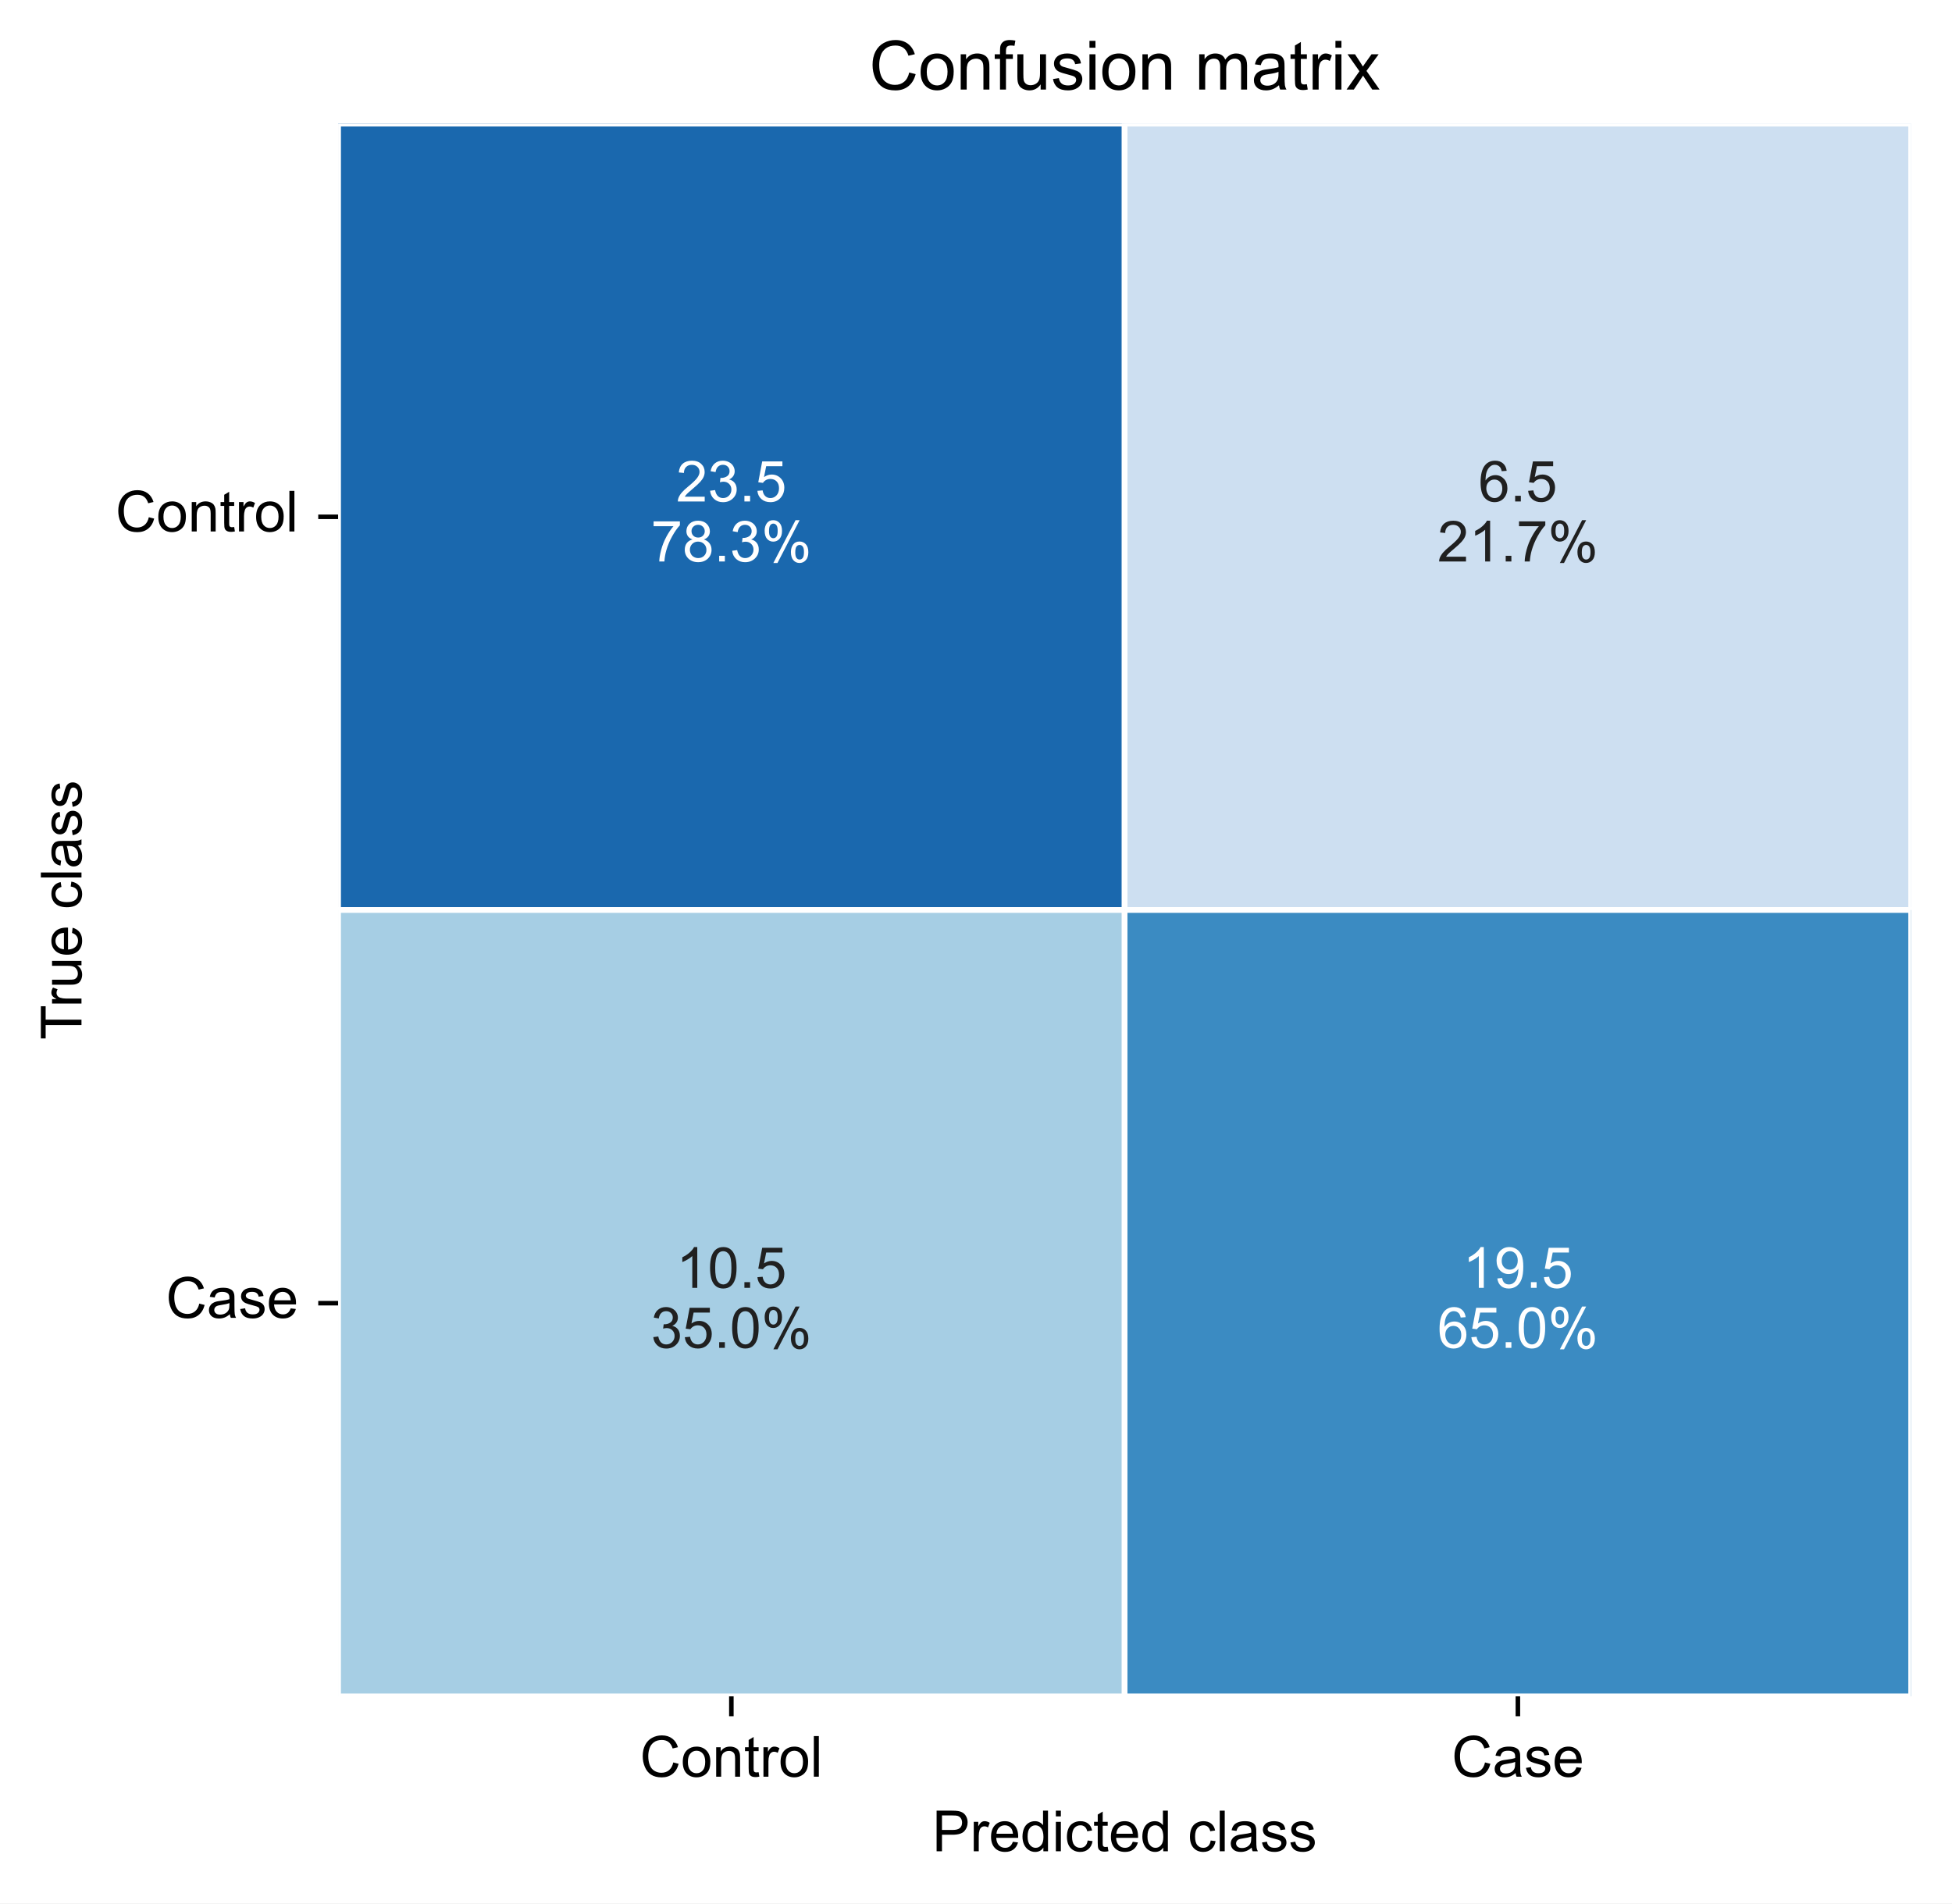
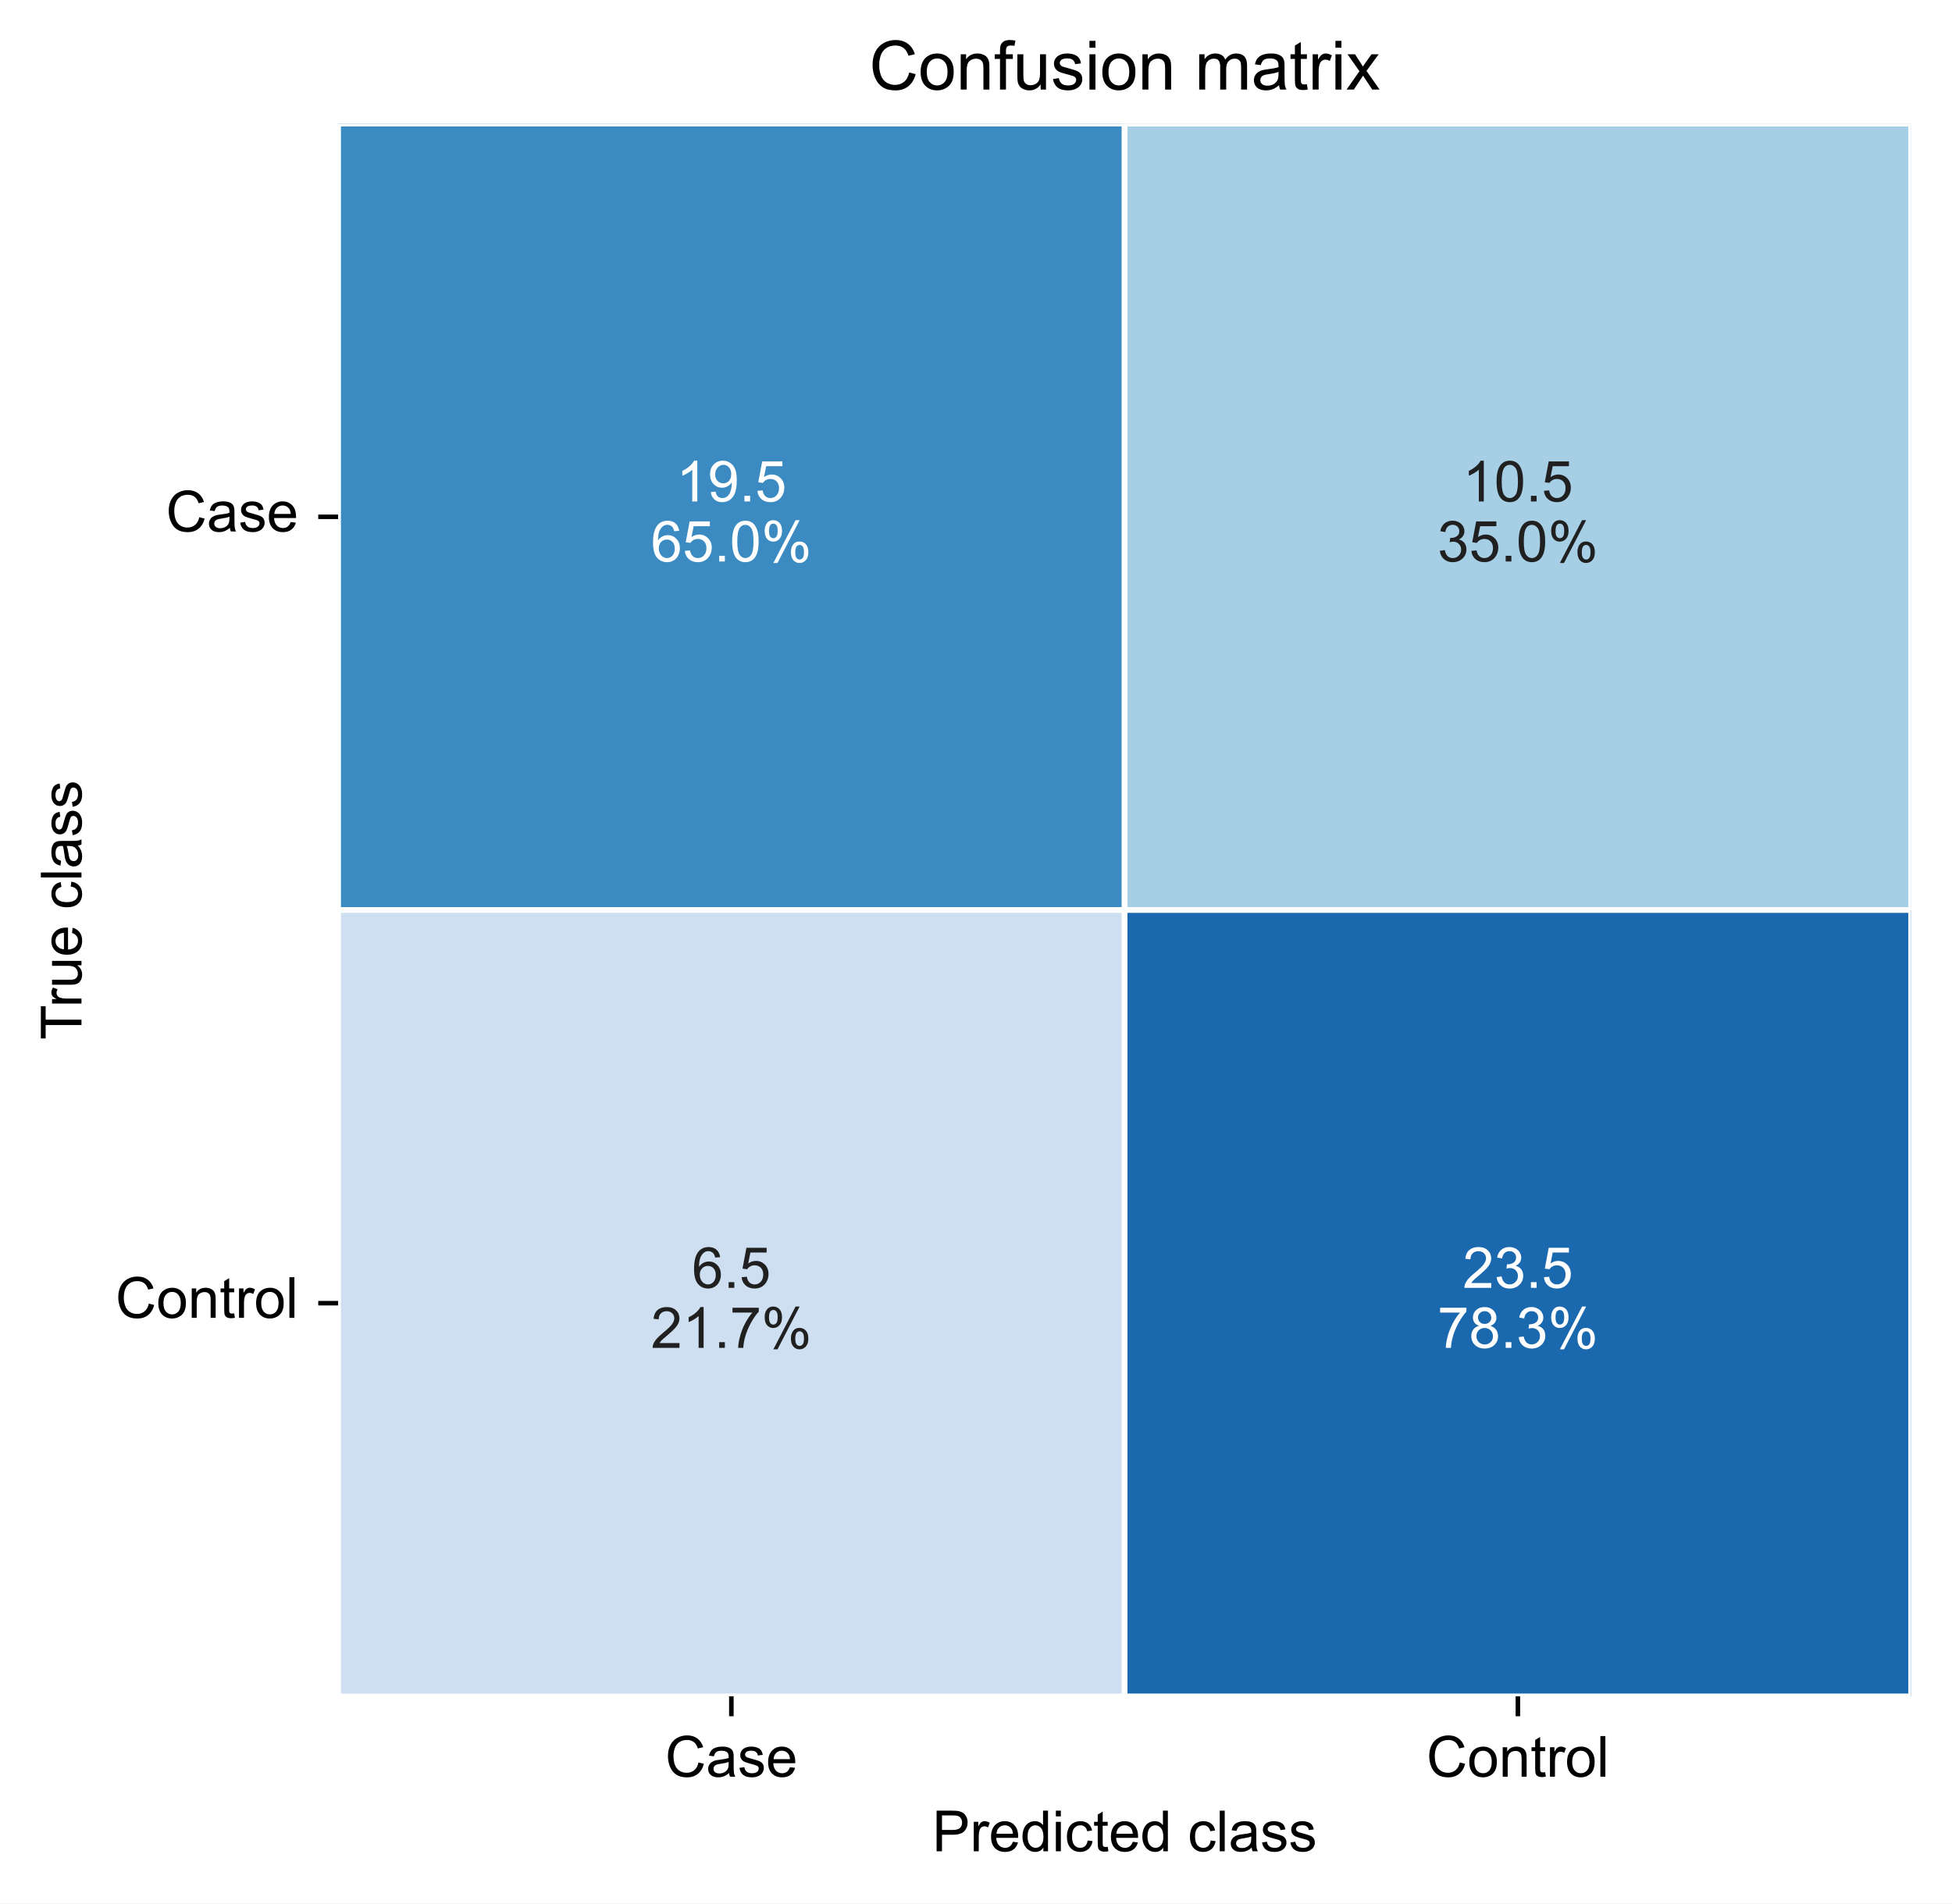
<svg xmlns="http://www.w3.org/2000/svg" xmlns:xlink="http://www.w3.org/1999/xlink" width="343.98pt" height="335.48pt" viewBox="0 0 343.98 335.48" version="1.1">
  <defs>
    <style type="text/css">*{stroke-linejoin: round; stroke-linecap: butt}</style>
  </defs>
  <g id="figure_1">
    <g id="patch_1">
      <path d="M 0 335.48  L 343.98 335.48  L 343.98 0  L 0 0  z " style="fill: #ffffff" />
    </g>
    <g id="axes_1">
      <g id="patch_2">
        <path d="M 59.58 298.989  L 336.78 298.989  L 336.78 21.789  L 59.58 21.789  z " style="fill: #ffffff" />
      </g>
      <g id="QuadMesh_1">
-         <path d="M 59.58 21.789  L 198.18 21.789  L 198.18 160.389  L 59.58 160.389  L 59.58 21.789  " clip-path="url(#p590bae1957)" style="fill: #1a68ae; stroke: #ffffff" />
-         <path d="M 198.18 21.789  L 336.78 21.789  L 336.78 160.389  L 198.18 160.389  L 198.18 21.789  " clip-path="url(#p590bae1957)" style="fill: #cddff1; stroke: #ffffff" />
-         <path d="M 59.58 160.389  L 198.18 160.389  L 198.18 298.989  L 59.58 298.989  L 59.58 160.389  " clip-path="url(#p590bae1957)" style="fill: #a6cee4; stroke: #ffffff" />
-         <path d="M 198.18 160.389  L 336.78 160.389  L 336.78 298.989  L 198.18 298.989  L 198.18 160.389  " clip-path="url(#p590bae1957)" style="fill: #3b8bc2; stroke: #ffffff" />
+         <path d="M 59.58 21.789  L 198.18 21.789  L 198.18 160.389  L 59.58 160.389  L 59.58 21.789  " clip-path="url(#p5e1b48777e)" style="fill: #3b8bc2; stroke: #ffffff" />
+         <path d="M 198.18 21.789  L 336.78 21.789  L 336.78 160.389  L 198.18 160.389  L 198.18 21.789  " clip-path="url(#p5e1b48777e)" style="fill: #a6cee4; stroke: #ffffff" />
+         <path d="M 59.58 160.389  L 198.18 160.389  L 198.18 298.989  L 59.58 298.989  L 59.58 160.389  " clip-path="url(#p5e1b48777e)" style="fill: #cddff1; stroke: #ffffff" />
+         <path d="M 198.18 160.389  L 336.78 160.389  L 336.78 298.989  L 198.18 298.989  L 198.18 160.389  " clip-path="url(#p5e1b48777e)" style="fill: #1a68ae; stroke: #ffffff" />
      </g>
      <g id="matplotlib.axis_1">
        <g id="xtick_1">
          <g id="line2d_1">
            <defs>
-               <path id="mb2c108bffc" d="M 0 0  L 0 3.5  " style="stroke: #000000; stroke-width: 0.8" />
-             </defs>
-             <g>
-               <use xlink:href="#mb2c108bffc" x="128.88" y="298.989" style="stroke: #000000; stroke-width: 0.8" />
+               <path id="m0cfd0342d5" d="M 0 0  L 0 3.5  " style="stroke: #000000; stroke-width: 0.8" />
+             </defs>
+             <g>
+               <use xlink:href="#m0cfd0342d5" x="128.88" y="298.989" style="stroke: #000000; stroke-width: 0.8" />
            </g>
          </g>
          <g id="text_1">
-             <g transform="translate(112.7625 313.1472) scale(0.1 -0.1)">
+             <g transform="translate(117.2078 313.1472) scale(0.1 -0.1)">
              <defs>
                <path id="ArialMT-43" d="M 3763 1606  L 4369 1453  Q 4178 706 3683 314  Q 3188 -78 2472 -78  Q 1731 -78 1267 223  Q 803 525 561 1097  Q 319 1669 319 2325  Q 319 3041 592 3573  Q 866 4106 1370 4382  Q 1875 4659 2481 4659  Q 3169 4659 3637 4309  Q 4106 3959 4291 3325  L 3694 3184  Q 3534 3684 3231 3912  Q 2928 4141 2469 4141  Q 1941 4141 1586 3887  Q 1231 3634 1087 3207  Q 944 2781 944 2328  Q 944 1744 1114 1308  Q 1284 872 1643 656  Q 2003 441 2422 441  Q 2931 441 3284 734  Q 3638 1028 3763 1606  z " transform="scale(0.015625)" />
+                 <path id="ArialMT-61" d="M 2588 409  Q 2275 144 1986 34  Q 1697 -75 1366 -75  Q 819 -75 525 192  Q 231 459 231 875  Q 231 1119 342 1320  Q 453 1522 633 1644  Q 813 1766 1038 1828  Q 1203 1872 1538 1913  Q 2219 1994 2541 2106  Q 2544 2222 2544 2253  Q 2544 2597 2384 2738  Q 2169 2928 1744 2928  Q 1347 2928 1158 2789  Q 969 2650 878 2297  L 328 2372  Q 403 2725 575 2942  Q 747 3159 1072 3276  Q 1397 3394 1825 3394  Q 2250 3394 2515 3294  Q 2781 3194 2906 3042  Q 3031 2891 3081 2659  Q 3109 2516 3109 2141  L 3109 1391  Q 3109 606 3145 398  Q 3181 191 3288 0  L 2700 0  Q 2613 175 2588 409  z M 2541 1666  Q 2234 1541 1622 1453  Q 1275 1403 1131 1340  Q 988 1278 909 1158  Q 831 1038 831 891  Q 831 666 1001 516  Q 1172 366 1500 366  Q 1825 366 2078 508  Q 2331 650 2450 897  Q 2541 1088 2541 1459  L 2541 1666  z " transform="scale(0.015625)" />
+                 <path id="ArialMT-73" d="M 197 991  L 753 1078  Q 800 744 1014 566  Q 1228 388 1613 388  Q 2000 388 2187 545  Q 2375 703 2375 916  Q 2375 1106 2209 1216  Q 2094 1291 1634 1406  Q 1016 1563 777 1677  Q 538 1791 414 1992  Q 291 2194 291 2438  Q 291 2659 392 2848  Q 494 3038 669 3163  Q 800 3259 1026 3326  Q 1253 3394 1513 3394  Q 1903 3394 2198 3281  Q 2494 3169 2634 2976  Q 2775 2784 2828 2463  L 2278 2388  Q 2241 2644 2061 2787  Q 1881 2931 1553 2931  Q 1166 2931 1000 2803  Q 834 2675 834 2503  Q 834 2394 903 2306  Q 972 2216 1119 2156  Q 1203 2125 1616 2013  Q 2213 1853 2448 1751  Q 2684 1650 2818 1456  Q 2953 1263 2953 975  Q 2953 694 2789 445  Q 2625 197 2315 61  Q 2006 -75 1616 -75  Q 969 -75 630 194  Q 291 463 197 991  z " transform="scale(0.015625)" />
+                 <path id="ArialMT-65" d="M 2694 1069  L 3275 997  Q 3138 488 2766 206  Q 2394 -75 1816 -75  Q 1088 -75 661 373  Q 234 822 234 1631  Q 234 2469 665 2931  Q 1097 3394 1784 3394  Q 2450 3394 2872 2941  Q 3294 2488 3294 1666  Q 3294 1616 3291 1516  L 816 1516  Q 847 969 1125 678  Q 1403 388 1819 388  Q 2128 388 2347 550  Q 2566 713 2694 1069  z M 847 1978  L 2700 1978  Q 2663 2397 2488 2606  Q 2219 2931 1791 2931  Q 1403 2931 1139 2672  Q 875 2413 847 1978  z " transform="scale(0.015625)" />
+               </defs>
+               <use xlink:href="#ArialMT-43" />
+               <use xlink:href="#ArialMT-61" transform="translate(72.2168 0)" />
+               <use xlink:href="#ArialMT-73" transform="translate(127.832 0)" />
+               <use xlink:href="#ArialMT-65" transform="translate(177.832 0)" />
+             </g>
+           </g>
+         </g>
+         <g id="xtick_2">
+           <g id="line2d_2">
+             <g>
+               <use xlink:href="#m0cfd0342d5" x="267.48" y="298.989" style="stroke: #000000; stroke-width: 0.8" />
+             </g>
+           </g>
+           <g id="text_2">
+             <g transform="translate(251.3625 313.1472) scale(0.1 -0.1)">
+               <defs>
                <path id="ArialMT-6f" d="M 213 1659  Q 213 2581 725 3025  Q 1153 3394 1769 3394  Q 2453 3394 2887 2945  Q 3322 2497 3322 1706  Q 3322 1066 3130 698  Q 2938 331 2570 128  Q 2203 -75 1769 -75  Q 1072 -75 642 372  Q 213 819 213 1659  z M 791 1659  Q 791 1022 1069 705  Q 1347 388 1769 388  Q 2188 388 2466 706  Q 2744 1025 2744 1678  Q 2744 2294 2464 2611  Q 2184 2928 1769 2928  Q 1347 2928 1069 2612  Q 791 2297 791 1659  z " transform="scale(0.015625)" />
                <path id="ArialMT-6e" d="M 422 0  L 422 3319  L 928 3319  L 928 2847  Q 1294 3394 1984 3394  Q 2284 3394 2536 3286  Q 2788 3178 2913 3003  Q 3038 2828 3088 2588  Q 3119 2431 3119 2041  L 3119 0  L 2556 0  L 2556 2019  Q 2556 2363 2490 2533  Q 2425 2703 2258 2804  Q 2091 2906 1866 2906  Q 1506 2906 1245 2678  Q 984 2450 984 1813  L 984 0  L 422 0  z " transform="scale(0.015625)" />
                <path id="ArialMT-74" d="M 1650 503  L 1731 6  Q 1494 -44 1306 -44  Q 1000 -44 831 53  Q 663 150 594 308  Q 525 466 525 972  L 525 2881  L 113 2881  L 113 3319  L 525 3319  L 525 4141  L 1084 4478  L 1084 3319  L 1650 3319  L 1650 2881  L 1084 2881  L 1084 941  Q 1084 700 1114 631  Q 1144 563 1211 522  Q 1278 481 1403 481  Q 1497 481 1650 503  z " transform="scale(0.015625)" />
                <path id="ArialMT-72" d="M 416 0  L 416 3319  L 922 3319  L 922 2816  Q 1116 3169 1280 3281  Q 1444 3394 1641 3394  Q 1925 3394 2219 3213  L 2025 2691  Q 1819 2813 1613 2813  Q 1428 2813 1281 2702  Q 1134 2591 1072 2394  Q 978 2094 978 1738  L 978 0  L 416 0  z " transform="scale(0.015625)" />
                <path id="ArialMT-6c" d="M 409 0  L 409 4581  L 972 4581  L 972 0  L 409 0  z " transform="scale(0.015625)" />
              </defs>
              <use xlink:href="#ArialMT-43" />
              <use xlink:href="#ArialMT-6f" transform="translate(72.2168 0)" />
              <use xlink:href="#ArialMT-6e" transform="translate(127.832 0)" />
              <use xlink:href="#ArialMT-74" transform="translate(183.4473 0)" />
              <use xlink:href="#ArialMT-72" transform="translate(211.2305 0)" />
              <use xlink:href="#ArialMT-6f" transform="translate(244.5312 0)" />
              <use xlink:href="#ArialMT-6c" transform="translate(300.1465 0)" />
-             </g>
-           </g>
-         </g>
-         <g id="xtick_2">
-           <g id="line2d_2">
-             <g>
-               <use xlink:href="#mb2c108bffc" x="267.48" y="298.989" style="stroke: #000000; stroke-width: 0.8" />
-             </g>
-           </g>
-           <g id="text_2">
-             <g transform="translate(255.8078 313.1472) scale(0.1 -0.1)">
-               <defs>
-                 <path id="ArialMT-61" d="M 2588 409  Q 2275 144 1986 34  Q 1697 -75 1366 -75  Q 819 -75 525 192  Q 231 459 231 875  Q 231 1119 342 1320  Q 453 1522 633 1644  Q 813 1766 1038 1828  Q 1203 1872 1538 1913  Q 2219 1994 2541 2106  Q 2544 2222 2544 2253  Q 2544 2597 2384 2738  Q 2169 2928 1744 2928  Q 1347 2928 1158 2789  Q 969 2650 878 2297  L 328 2372  Q 403 2725 575 2942  Q 747 3159 1072 3276  Q 1397 3394 1825 3394  Q 2250 3394 2515 3294  Q 2781 3194 2906 3042  Q 3031 2891 3081 2659  Q 3109 2516 3109 2141  L 3109 1391  Q 3109 606 3145 398  Q 3181 191 3288 0  L 2700 0  Q 2613 175 2588 409  z M 2541 1666  Q 2234 1541 1622 1453  Q 1275 1403 1131 1340  Q 988 1278 909 1158  Q 831 1038 831 891  Q 831 666 1001 516  Q 1172 366 1500 366  Q 1825 366 2078 508  Q 2331 650 2450 897  Q 2541 1088 2541 1459  L 2541 1666  z " transform="scale(0.015625)" />
-                 <path id="ArialMT-73" d="M 197 991  L 753 1078  Q 800 744 1014 566  Q 1228 388 1613 388  Q 2000 388 2187 545  Q 2375 703 2375 916  Q 2375 1106 2209 1216  Q 2094 1291 1634 1406  Q 1016 1563 777 1677  Q 538 1791 414 1992  Q 291 2194 291 2438  Q 291 2659 392 2848  Q 494 3038 669 3163  Q 800 3259 1026 3326  Q 1253 3394 1513 3394  Q 1903 3394 2198 3281  Q 2494 3169 2634 2976  Q 2775 2784 2828 2463  L 2278 2388  Q 2241 2644 2061 2787  Q 1881 2931 1553 2931  Q 1166 2931 1000 2803  Q 834 2675 834 2503  Q 834 2394 903 2306  Q 972 2216 1119 2156  Q 1203 2125 1616 2013  Q 2213 1853 2448 1751  Q 2684 1650 2818 1456  Q 2953 1263 2953 975  Q 2953 694 2789 445  Q 2625 197 2315 61  Q 2006 -75 1616 -75  Q 969 -75 630 194  Q 291 463 197 991  z " transform="scale(0.015625)" />
-                 <path id="ArialMT-65" d="M 2694 1069  L 3275 997  Q 3138 488 2766 206  Q 2394 -75 1816 -75  Q 1088 -75 661 373  Q 234 822 234 1631  Q 234 2469 665 2931  Q 1097 3394 1784 3394  Q 2450 3394 2872 2941  Q 3294 2488 3294 1666  Q 3294 1616 3291 1516  L 816 1516  Q 847 969 1125 678  Q 1403 388 1819 388  Q 2128 388 2347 550  Q 2566 713 2694 1069  z M 847 1978  L 2700 1978  Q 2663 2397 2488 2606  Q 2219 2931 1791 2931  Q 1403 2931 1139 2672  Q 875 2413 847 1978  z " transform="scale(0.015625)" />
-               </defs>
-               <use xlink:href="#ArialMT-43" />
-               <use xlink:href="#ArialMT-61" transform="translate(72.2168 0)" />
-               <use xlink:href="#ArialMT-73" transform="translate(127.832 0)" />
-               <use xlink:href="#ArialMT-65" transform="translate(177.832 0)" />
            </g>
          </g>
        </g>
        <g id="text_3">
          <g transform="translate(164.2773 326.2925) scale(0.1 -0.1)">
            <defs>
              <path id="ArialMT-50" d="M 494 0  L 494 4581  L 2222 4581  Q 2678 4581 2919 4538  Q 3256 4481 3484 4323  Q 3713 4166 3852 3881  Q 3991 3597 3991 3256  Q 3991 2672 3619 2267  Q 3247 1863 2275 1863  L 1100 1863  L 1100 0  L 494 0  z M 1100 2403  L 2284 2403  Q 2872 2403 3119 2622  Q 3366 2841 3366 3238  Q 3366 3525 3220 3729  Q 3075 3934 2838 4000  Q 2684 4041 2272 4041  L 1100 4041  L 1100 2403  z " transform="scale(0.015625)" />
              <path id="ArialMT-64" d="M 2575 0  L 2575 419  Q 2259 -75 1647 -75  Q 1250 -75 917 144  Q 584 363 401 755  Q 219 1147 219 1656  Q 219 2153 384 2558  Q 550 2963 881 3178  Q 1213 3394 1622 3394  Q 1922 3394 2156 3267  Q 2391 3141 2538 2938  L 2538 4581  L 3097 4581  L 3097 0  L 2575 0  z M 797 1656  Q 797 1019 1065 703  Q 1334 388 1700 388  Q 2069 388 2326 689  Q 2584 991 2584 1609  Q 2584 2291 2321 2609  Q 2059 2928 1675 2928  Q 1300 2928 1048 2622  Q 797 2316 797 1656  z " transform="scale(0.015625)" />
              <path id="ArialMT-69" d="M 425 3934  L 425 4581  L 988 4581  L 988 3934  L 425 3934  z M 425 0  L 425 3319  L 988 3319  L 988 0  L 425 0  z " transform="scale(0.015625)" />
              <path id="ArialMT-63" d="M 2588 1216  L 3141 1144  Q 3050 572 2676 248  Q 2303 -75 1759 -75  Q 1078 -75 664 370  Q 250 816 250 1647  Q 250 2184 428 2587  Q 606 2991 970 3192  Q 1334 3394 1763 3394  Q 2303 3394 2647 3120  Q 2991 2847 3088 2344  L 2541 2259  Q 2463 2594 2264 2762  Q 2066 2931 1784 2931  Q 1359 2931 1093 2626  Q 828 2322 828 1663  Q 828 994 1084 691  Q 1341 388 1753 388  Q 2084 388 2306 591  Q 2528 794 2588 1216  z " transform="scale(0.015625)" />
              <path id="ArialMT-20" transform="scale(0.015625)" />
            </defs>
            <use xlink:href="#ArialMT-50" />
            <use xlink:href="#ArialMT-72" transform="translate(66.69922 0)" />
            <use xlink:href="#ArialMT-65" transform="translate(100 0)" />
            <use xlink:href="#ArialMT-64" transform="translate(155.6152 0)" />
            <use xlink:href="#ArialMT-69" transform="translate(211.2305 0)" />
            <use xlink:href="#ArialMT-63" transform="translate(233.4473 0)" />
            <use xlink:href="#ArialMT-74" transform="translate(283.4473 0)" />
            <use xlink:href="#ArialMT-65" transform="translate(311.2305 0)" />
            <use xlink:href="#ArialMT-64" transform="translate(366.8457 0)" />
            <use xlink:href="#ArialMT-20" transform="translate(422.4609 0)" />
            <use xlink:href="#ArialMT-63" transform="translate(450.2441 0)" />
            <use xlink:href="#ArialMT-6c" transform="translate(500.2441 0)" />
            <use xlink:href="#ArialMT-61" transform="translate(522.4609 0)" />
            <use xlink:href="#ArialMT-73" transform="translate(578.0762 0)" />
            <use xlink:href="#ArialMT-73" transform="translate(628.0762 0)" />
          </g>
        </g>
      </g>
      <g id="matplotlib.axis_2">
        <g id="ytick_1">
          <g id="line2d_3">
            <defs>
-               <path id="mf2dc6903a1" d="M 0 0  L -3.5 0  " style="stroke: #000000; stroke-width: 0.8" />
-             </defs>
-             <g>
-               <use xlink:href="#mf2dc6903a1" x="59.58" y="91.089" style="stroke: #000000; stroke-width: 0.8" />
+               <path id="m0d7d815885" d="M 0 0  L -3.5 0  " style="stroke: #000000; stroke-width: 0.8" />
+             </defs>
+             <g>
+               <use xlink:href="#m0d7d815885" x="59.58" y="91.089" style="stroke: #000000; stroke-width: 0.8" />
            </g>
          </g>
          <g id="text_4">
-             <g transform="translate(20.34531 93.67453) scale(0.1 -0.1)">
+             <g transform="translate(29.23594 93.67453) scale(0.1 -0.1)">
+               <use xlink:href="#ArialMT-43" />
+               <use xlink:href="#ArialMT-61" transform="translate(72.2168 0)" />
+               <use xlink:href="#ArialMT-73" transform="translate(127.832 0)" />
+               <use xlink:href="#ArialMT-65" transform="translate(177.832 0)" />
+             </g>
+           </g>
+         </g>
+         <g id="ytick_2">
+           <g id="line2d_4">
+             <g>
+               <use xlink:href="#m0d7d815885" x="59.58" y="229.689" style="stroke: #000000; stroke-width: 0.8" />
+             </g>
+           </g>
+           <g id="text_5">
+             <g transform="translate(20.34531 232.2745) scale(0.1 -0.1)">
              <use xlink:href="#ArialMT-43" />
              <use xlink:href="#ArialMT-6f" transform="translate(72.2168 0)" />
              <use xlink:href="#ArialMT-6e" transform="translate(127.832 0)" />
              <use xlink:href="#ArialMT-74" transform="translate(183.4473 0)" />
              <use xlink:href="#ArialMT-72" transform="translate(211.2305 0)" />
              <use xlink:href="#ArialMT-6f" transform="translate(244.5312 0)" />
              <use xlink:href="#ArialMT-6c" transform="translate(300.1465 0)" />
-             </g>
-           </g>
-         </g>
-         <g id="ytick_2">
-           <g id="line2d_4">
-             <g>
-               <use xlink:href="#mf2dc6903a1" x="59.58" y="229.689" style="stroke: #000000; stroke-width: 0.8" />
-             </g>
-           </g>
-           <g id="text_5">
-             <g transform="translate(29.23594 232.2745) scale(0.1 -0.1)">
-               <use xlink:href="#ArialMT-43" />
-               <use xlink:href="#ArialMT-61" transform="translate(72.2168 0)" />
-               <use xlink:href="#ArialMT-73" transform="translate(127.832 0)" />
-               <use xlink:href="#ArialMT-65" transform="translate(177.832 0)" />
            </g>
          </g>
        </g>
        <g id="text_6">
          <g transform="translate(14.35781 183.262) rotate(-90) scale(0.1 -0.1)">
            <defs>
              <path id="ArialMT-54" d="M 1659 0  L 1659 4041  L 150 4041  L 150 4581  L 3781 4581  L 3781 4041  L 2266 4041  L 2266 0  L 1659 0  z " transform="scale(0.015625)" />
              <path id="ArialMT-75" d="M 2597 0  L 2597 488  Q 2209 -75 1544 -75  Q 1250 -75 995 37  Q 741 150 617 320  Q 494 491 444 738  Q 409 903 409 1263  L 409 3319  L 972 3319  L 972 1478  Q 972 1038 1006 884  Q 1059 663 1231 536  Q 1403 409 1656 409  Q 1909 409 2131 539  Q 2353 669 2445 892  Q 2538 1116 2538 1541  L 2538 3319  L 3100 3319  L 3100 0  L 2597 0  z " transform="scale(0.015625)" />
            </defs>
            <use xlink:href="#ArialMT-54" />
            <use xlink:href="#ArialMT-72" transform="translate(57.33398 0)" />
            <use xlink:href="#ArialMT-75" transform="translate(90.63477 0)" />
            <use xlink:href="#ArialMT-65" transform="translate(146.25 0)" />
            <use xlink:href="#ArialMT-20" transform="translate(201.8652 0)" />
            <use xlink:href="#ArialMT-63" transform="translate(229.6484 0)" />
            <use xlink:href="#ArialMT-6c" transform="translate(279.6484 0)" />
            <use xlink:href="#ArialMT-61" transform="translate(301.8652 0)" />
            <use xlink:href="#ArialMT-73" transform="translate(357.4805 0)" />
            <use xlink:href="#ArialMT-73" transform="translate(407.4805 0)" />
          </g>
        </g>
      </g>
      <g id="text_7">
        <g style="fill: #ffffff" transform="translate(119.1492 88.38609) scale(0.1 -0.1)">
          <defs>
-             <path id="ArialMT-32" d="M 3222 541  L 3222 0  L 194 0  Q 188 203 259 391  Q 375 700 629 1000  Q 884 1300 1366 1694  Q 2113 2306 2375 2664  Q 2638 3022 2638 3341  Q 2638 3675 2398 3904  Q 2159 4134 1775 4134  Q 1369 4134 1125 3890  Q 881 3647 878 3216  L 300 3275  Q 359 3922 746 4261  Q 1134 4600 1788 4600  Q 2447 4600 2831 4234  Q 3216 3869 3216 3328  Q 3216 3053 3103 2787  Q 2991 2522 2730 2228  Q 2469 1934 1863 1422  Q 1356 997 1212 845  Q 1069 694 975 541  L 3222 541  z " transform="scale(0.015625)" />
-             <path id="ArialMT-33" d="M 269 1209  L 831 1284  Q 928 806 1161 595  Q 1394 384 1728 384  Q 2125 384 2398 659  Q 2672 934 2672 1341  Q 2672 1728 2419 1979  Q 2166 2231 1775 2231  Q 1616 2231 1378 2169  L 1441 2663  Q 1497 2656 1531 2656  Q 1891 2656 2178 2843  Q 2466 3031 2466 3422  Q 2466 3731 2256 3934  Q 2047 4138 1716 4138  Q 1388 4138 1169 3931  Q 950 3725 888 3313  L 325 3413  Q 428 3978 793 4289  Q 1159 4600 1703 4600  Q 2078 4600 2393 4439  Q 2709 4278 2876 4000  Q 3044 3722 3044 3409  Q 3044 3113 2884 2869  Q 2725 2625 2413 2481  Q 2819 2388 3044 2092  Q 3269 1797 3269 1353  Q 3269 753 2831 336  Q 2394 -81 1725 -81  Q 1122 -81 723 278  Q 325 638 269 1209  z " transform="scale(0.015625)" />
+             <path id="ArialMT-31" d="M 2384 0  L 1822 0  L 1822 3584  Q 1619 3391 1289 3197  Q 959 3003 697 2906  L 697 3450  Q 1169 3672 1522 3987  Q 1875 4303 2022 4600  L 2384 4600  L 2384 0  z " transform="scale(0.015625)" />
+             <path id="ArialMT-39" d="M 350 1059  L 891 1109  Q 959 728 1153 556  Q 1347 384 1650 384  Q 1909 384 2104 503  Q 2300 622 2425 820  Q 2550 1019 2634 1356  Q 2719 1694 2719 2044  Q 2719 2081 2716 2156  Q 2547 1888 2255 1720  Q 1963 1553 1622 1553  Q 1053 1553 659 1965  Q 266 2378 266 3053  Q 266 3750 677 4175  Q 1088 4600 1706 4600  Q 2153 4600 2523 4359  Q 2894 4119 3086 3673  Q 3278 3228 3278 2384  Q 3278 1506 3087 986  Q 2897 466 2520 194  Q 2144 -78 1638 -78  Q 1100 -78 759 220  Q 419 519 350 1059  z M 2653 3081  Q 2653 3566 2395 3850  Q 2138 4134 1775 4134  Q 1400 4134 1122 3828  Q 844 3522 844 3034  Q 844 2597 1108 2323  Q 1372 2050 1759 2050  Q 2150 2050 2401 2323  Q 2653 2597 2653 3081  z " transform="scale(0.015625)" />
            <path id="ArialMT-2e" d="M 581 0  L 581 641  L 1222 641  L 1222 0  L 581 0  z " transform="scale(0.015625)" />
            <path id="ArialMT-35" d="M 266 1200  L 856 1250  Q 922 819 1161 601  Q 1400 384 1738 384  Q 2144 384 2425 690  Q 2706 997 2706 1503  Q 2706 1984 2436 2262  Q 2166 2541 1728 2541  Q 1456 2541 1237 2417  Q 1019 2294 894 2097  L 366 2166  L 809 4519  L 3088 4519  L 3088 3981  L 1259 3981  L 1013 2750  Q 1425 3038 1878 3038  Q 2478 3038 2890 2622  Q 3303 2206 3303 1553  Q 3303 931 2941 478  Q 2500 -78 1738 -78  Q 1113 -78 717 272  Q 322 622 266 1200  z " transform="scale(0.015625)" />
          </defs>
-           <use xlink:href="#ArialMT-32" />
-           <use xlink:href="#ArialMT-33" transform="translate(55.61523 0)" />
+           <use xlink:href="#ArialMT-31" />
+           <use xlink:href="#ArialMT-39" transform="translate(55.61523 0)" />
          <use xlink:href="#ArialMT-2e" transform="translate(111.2305 0)" />
          <use xlink:href="#ArialMT-35" transform="translate(139.0137 0)" />
        </g>
        <g style="fill: #ffffff" transform="translate(114.7031 98.96297) scale(0.1 -0.1)">
          <defs>
-             <path id="ArialMT-37" d="M 303 3981  L 303 4522  L 3269 4522  L 3269 4084  Q 2831 3619 2401 2847  Q 1972 2075 1738 1259  Q 1569 684 1522 0  L 944 0  Q 953 541 1156 1306  Q 1359 2072 1739 2783  Q 2119 3494 2547 3981  L 303 3981  z " transform="scale(0.015625)" />
-             <path id="ArialMT-38" d="M 1131 2484  Q 781 2613 612 2850  Q 444 3088 444 3419  Q 444 3919 803 4259  Q 1163 4600 1759 4600  Q 2359 4600 2725 4251  Q 3091 3903 3091 3403  Q 3091 3084 2923 2848  Q 2756 2613 2416 2484  Q 2838 2347 3058 2040  Q 3278 1734 3278 1309  Q 3278 722 2862 322  Q 2447 -78 1769 -78  Q 1091 -78 675 323  Q 259 725 259 1325  Q 259 1772 486 2073  Q 713 2375 1131 2484  z M 1019 3438  Q 1019 3113 1228 2906  Q 1438 2700 1772 2700  Q 2097 2700 2305 2904  Q 2513 3109 2513 3406  Q 2513 3716 2298 3927  Q 2084 4138 1766 4138  Q 1444 4138 1231 3931  Q 1019 3725 1019 3438  z M 838 1322  Q 838 1081 952 856  Q 1066 631 1291 507  Q 1516 384 1775 384  Q 2178 384 2440 643  Q 2703 903 2703 1303  Q 2703 1709 2433 1975  Q 2163 2241 1756 2241  Q 1359 2241 1098 1978  Q 838 1716 838 1322  z " transform="scale(0.015625)" />
+             <path id="ArialMT-36" d="M 3184 3459  L 2625 3416  Q 2550 3747 2413 3897  Q 2184 4138 1850 4138  Q 1581 4138 1378 3988  Q 1113 3794 959 3422  Q 806 3050 800 2363  Q 1003 2672 1297 2822  Q 1591 2972 1913 2972  Q 2475 2972 2870 2558  Q 3266 2144 3266 1488  Q 3266 1056 3080 686  Q 2894 316 2569 119  Q 2244 -78 1831 -78  Q 1128 -78 684 439  Q 241 956 241 2144  Q 241 3472 731 4075  Q 1159 4600 1884 4600  Q 2425 4600 2770 4297  Q 3116 3994 3184 3459  z M 888 1484  Q 888 1194 1011 928  Q 1134 663 1356 523  Q 1578 384 1822 384  Q 2178 384 2434 671  Q 2691 959 2691 1453  Q 2691 1928 2437 2201  Q 2184 2475 1800 2475  Q 1419 2475 1153 2201  Q 888 1928 888 1484  z " transform="scale(0.015625)" />
+             <path id="ArialMT-30" d="M 266 2259  Q 266 3072 433 3567  Q 600 4063 929 4331  Q 1259 4600 1759 4600  Q 2128 4600 2406 4451  Q 2684 4303 2865 4023  Q 3047 3744 3150 3342  Q 3253 2941 3253 2259  Q 3253 1453 3087 958  Q 2922 463 2592 192  Q 2263 -78 1759 -78  Q 1097 -78 719 397  Q 266 969 266 2259  z M 844 2259  Q 844 1131 1108 757  Q 1372 384 1759 384  Q 2147 384 2411 759  Q 2675 1134 2675 2259  Q 2675 3391 2411 3762  Q 2147 4134 1753 4134  Q 1366 4134 1134 3806  Q 844 3388 844 2259  z " transform="scale(0.015625)" />
            <path id="ArialMT-25" d="M 372 3481  Q 372 3972 619 4315  Q 866 4659 1334 4659  Q 1766 4659 2048 4351  Q 2331 4044 2331 3447  Q 2331 2866 2045 2552  Q 1759 2238 1341 2238  Q 925 2238 648 2547  Q 372 2856 372 3481  z M 1350 4272  Q 1141 4272 1002 4090  Q 863 3909 863 3425  Q 863 2984 1003 2804  Q 1144 2625 1350 2625  Q 1563 2625 1702 2806  Q 1841 2988 1841 3469  Q 1841 3913 1700 4092  Q 1559 4272 1350 4272  z M 1353 -169  L 3859 4659  L 4316 4659  L 1819 -169  L 1353 -169  z M 3334 1075  Q 3334 1569 3581 1911  Q 3828 2253 4300 2253  Q 4731 2253 5014 1945  Q 5297 1638 5297 1041  Q 5297 459 5011 145  Q 4725 -169 4303 -169  Q 3888 -169 3611 142  Q 3334 453 3334 1075  z M 4316 1866  Q 4103 1866 3964 1684  Q 3825 1503 3825 1019  Q 3825 581 3965 400  Q 4106 219 4313 219  Q 4528 219 4667 400  Q 4806 581 4806 1063  Q 4806 1506 4665 1686  Q 4525 1866 4316 1866  z " transform="scale(0.015625)" />
          </defs>
-           <use xlink:href="#ArialMT-37" />
-           <use xlink:href="#ArialMT-38" transform="translate(55.61523 0)" />
-           <use xlink:href="#ArialMT-2e" transform="translate(111.2305 0)" />
-           <use xlink:href="#ArialMT-33" transform="translate(139.0137 0)" />
+           <use xlink:href="#ArialMT-36" />
+           <use xlink:href="#ArialMT-35" transform="translate(55.61523 0)" />
+           <use xlink:href="#ArialMT-2e" transform="translate(111.2305 0)" />
+           <use xlink:href="#ArialMT-30" transform="translate(139.0137 0)" />
          <use xlink:href="#ArialMT-25" transform="translate(194.6289 0)" />
        </g>
      </g>
      <g id="text_8">
-         <g style="fill: #202020" transform="translate(260.5297 88.38609) scale(0.1 -0.1)">
-           <defs>
-             <path id="ArialMT-36" d="M 3184 3459  L 2625 3416  Q 2550 3747 2413 3897  Q 2184 4138 1850 4138  Q 1581 4138 1378 3988  Q 1113 3794 959 3422  Q 806 3050 800 2363  Q 1003 2672 1297 2822  Q 1591 2972 1913 2972  Q 2475 2972 2870 2558  Q 3266 2144 3266 1488  Q 3266 1056 3080 686  Q 2894 316 2569 119  Q 2244 -78 1831 -78  Q 1128 -78 684 439  Q 241 956 241 2144  Q 241 3472 731 4075  Q 1159 4600 1884 4600  Q 2425 4600 2770 4297  Q 3116 3994 3184 3459  z M 888 1484  Q 888 1194 1011 928  Q 1134 663 1356 523  Q 1578 384 1822 384  Q 2178 384 2434 671  Q 2691 959 2691 1453  Q 2691 1928 2437 2201  Q 2184 2475 1800 2475  Q 1419 2475 1153 2201  Q 888 1928 888 1484  z " transform="scale(0.015625)" />
-           </defs>
+         <g style="fill: #202020" transform="translate(257.7492 88.38609) scale(0.1 -0.1)">
+           <use xlink:href="#ArialMT-31" />
+           <use xlink:href="#ArialMT-30" transform="translate(55.61523 0)" />
+           <use xlink:href="#ArialMT-2e" transform="translate(111.2305 0)" />
+           <use xlink:href="#ArialMT-35" transform="translate(139.0137 0)" />
+         </g>
+         <g style="fill: #202020" transform="translate(253.3031 98.96297) scale(0.1 -0.1)">
+           <defs>
+             <path id="ArialMT-33" d="M 269 1209  L 831 1284  Q 928 806 1161 595  Q 1394 384 1728 384  Q 2125 384 2398 659  Q 2672 934 2672 1341  Q 2672 1728 2419 1979  Q 2166 2231 1775 2231  Q 1616 2231 1378 2169  L 1441 2663  Q 1497 2656 1531 2656  Q 1891 2656 2178 2843  Q 2466 3031 2466 3422  Q 2466 3731 2256 3934  Q 2047 4138 1716 4138  Q 1388 4138 1169 3931  Q 950 3725 888 3313  L 325 3413  Q 428 3978 793 4289  Q 1159 4600 1703 4600  Q 2078 4600 2393 4439  Q 2709 4278 2876 4000  Q 3044 3722 3044 3409  Q 3044 3113 2884 2869  Q 2725 2625 2413 2481  Q 2819 2388 3044 2092  Q 3269 1797 3269 1353  Q 3269 753 2831 336  Q 2394 -81 1725 -81  Q 1122 -81 723 278  Q 325 638 269 1209  z " transform="scale(0.015625)" />
+           </defs>
+           <use xlink:href="#ArialMT-33" />
+           <use xlink:href="#ArialMT-35" transform="translate(55.61523 0)" />
+           <use xlink:href="#ArialMT-2e" transform="translate(111.2305 0)" />
+           <use xlink:href="#ArialMT-30" transform="translate(139.0137 0)" />
+           <use xlink:href="#ArialMT-25" transform="translate(194.6289 0)" />
+         </g>
+       </g>
+       <g id="text_9">
+         <g style="fill: #202020" transform="translate(121.9297 226.9861) scale(0.1 -0.1)">
          <use xlink:href="#ArialMT-36" />
          <use xlink:href="#ArialMT-2e" transform="translate(55.61523 0)" />
          <use xlink:href="#ArialMT-35" transform="translate(83.39844 0)" />
        </g>
-         <g style="fill: #202020" transform="translate(253.3031 98.96297) scale(0.1 -0.1)">
-           <defs>
-             <path id="ArialMT-31" d="M 2384 0  L 1822 0  L 1822 3584  Q 1619 3391 1289 3197  Q 959 3003 697 2906  L 697 3450  Q 1169 3672 1522 3987  Q 1875 4303 2022 4600  L 2384 4600  L 2384 0  z " transform="scale(0.015625)" />
+         <g style="fill: #202020" transform="translate(114.7031 237.563) scale(0.1 -0.1)">
+           <defs>
+             <path id="ArialMT-32" d="M 3222 541  L 3222 0  L 194 0  Q 188 203 259 391  Q 375 700 629 1000  Q 884 1300 1366 1694  Q 2113 2306 2375 2664  Q 2638 3022 2638 3341  Q 2638 3675 2398 3904  Q 2159 4134 1775 4134  Q 1369 4134 1125 3890  Q 881 3647 878 3216  L 300 3275  Q 359 3922 746 4261  Q 1134 4600 1788 4600  Q 2447 4600 2831 4234  Q 3216 3869 3216 3328  Q 3216 3053 3103 2787  Q 2991 2522 2730 2228  Q 2469 1934 1863 1422  Q 1356 997 1212 845  Q 1069 694 975 541  L 3222 541  z " transform="scale(0.015625)" />
+             <path id="ArialMT-37" d="M 303 3981  L 303 4522  L 3269 4522  L 3269 4084  Q 2831 3619 2401 2847  Q 1972 2075 1738 1259  Q 1569 684 1522 0  L 944 0  Q 953 541 1156 1306  Q 1359 2072 1739 2783  Q 2119 3494 2547 3981  L 303 3981  z " transform="scale(0.015625)" />
          </defs>
          <use xlink:href="#ArialMT-32" />
          <use xlink:href="#ArialMT-31" transform="translate(55.61523 0)" />
          <use xlink:href="#ArialMT-2e" transform="translate(111.2305 0)" />
          <use xlink:href="#ArialMT-37" transform="translate(139.0137 0)" />
          <use xlink:href="#ArialMT-25" transform="translate(194.6289 0)" />
        </g>
      </g>
-       <g id="text_9">
-         <g style="fill: #202020" transform="translate(119.1492 226.9861) scale(0.1 -0.1)">
-           <defs>
-             <path id="ArialMT-30" d="M 266 2259  Q 266 3072 433 3567  Q 600 4063 929 4331  Q 1259 4600 1759 4600  Q 2128 4600 2406 4451  Q 2684 4303 2865 4023  Q 3047 3744 3150 3342  Q 3253 2941 3253 2259  Q 3253 1453 3087 958  Q 2922 463 2592 192  Q 2263 -78 1759 -78  Q 1097 -78 719 397  Q 266 969 266 2259  z M 844 2259  Q 844 1131 1108 757  Q 1372 384 1759 384  Q 2147 384 2411 759  Q 2675 1134 2675 2259  Q 2675 3391 2411 3762  Q 2147 4134 1753 4134  Q 1366 4134 1134 3806  Q 844 3388 844 2259  z " transform="scale(0.015625)" />
-           </defs>
-           <use xlink:href="#ArialMT-31" />
-           <use xlink:href="#ArialMT-30" transform="translate(55.61523 0)" />
-           <use xlink:href="#ArialMT-2e" transform="translate(111.2305 0)" />
-           <use xlink:href="#ArialMT-35" transform="translate(139.0137 0)" />
-         </g>
-         <g style="fill: #202020" transform="translate(114.7031 237.563) scale(0.1 -0.1)">
-           <use xlink:href="#ArialMT-33" />
-           <use xlink:href="#ArialMT-35" transform="translate(55.61523 0)" />
-           <use xlink:href="#ArialMT-2e" transform="translate(111.2305 0)" />
-           <use xlink:href="#ArialMT-30" transform="translate(139.0137 0)" />
-           <use xlink:href="#ArialMT-25" transform="translate(194.6289 0)" />
-         </g>
-       </g>
      <g id="text_10">
        <g style="fill: #ffffff" transform="translate(257.7492 226.9861) scale(0.1 -0.1)">
-           <defs>
-             <path id="ArialMT-39" d="M 350 1059  L 891 1109  Q 959 728 1153 556  Q 1347 384 1650 384  Q 1909 384 2104 503  Q 2300 622 2425 820  Q 2550 1019 2634 1356  Q 2719 1694 2719 2044  Q 2719 2081 2716 2156  Q 2547 1888 2255 1720  Q 1963 1553 1622 1553  Q 1053 1553 659 1965  Q 266 2378 266 3053  Q 266 3750 677 4175  Q 1088 4600 1706 4600  Q 2153 4600 2523 4359  Q 2894 4119 3086 3673  Q 3278 3228 3278 2384  Q 3278 1506 3087 986  Q 2897 466 2520 194  Q 2144 -78 1638 -78  Q 1100 -78 759 220  Q 419 519 350 1059  z M 2653 3081  Q 2653 3566 2395 3850  Q 2138 4134 1775 4134  Q 1400 4134 1122 3828  Q 844 3522 844 3034  Q 844 2597 1108 2323  Q 1372 2050 1759 2050  Q 2150 2050 2401 2323  Q 2653 2597 2653 3081  z " transform="scale(0.015625)" />
-           </defs>
-           <use xlink:href="#ArialMT-31" />
-           <use xlink:href="#ArialMT-39" transform="translate(55.61523 0)" />
+           <use xlink:href="#ArialMT-32" />
+           <use xlink:href="#ArialMT-33" transform="translate(55.61523 0)" />
          <use xlink:href="#ArialMT-2e" transform="translate(111.2305 0)" />
          <use xlink:href="#ArialMT-35" transform="translate(139.0137 0)" />
        </g>
        <g style="fill: #ffffff" transform="translate(253.3031 237.563) scale(0.1 -0.1)">
-           <use xlink:href="#ArialMT-36" />
-           <use xlink:href="#ArialMT-35" transform="translate(55.61523 0)" />
-           <use xlink:href="#ArialMT-2e" transform="translate(111.2305 0)" />
-           <use xlink:href="#ArialMT-30" transform="translate(139.0137 0)" />
+           <defs>
+             <path id="ArialMT-38" d="M 1131 2484  Q 781 2613 612 2850  Q 444 3088 444 3419  Q 444 3919 803 4259  Q 1163 4600 1759 4600  Q 2359 4600 2725 4251  Q 3091 3903 3091 3403  Q 3091 3084 2923 2848  Q 2756 2613 2416 2484  Q 2838 2347 3058 2040  Q 3278 1734 3278 1309  Q 3278 722 2862 322  Q 2447 -78 1769 -78  Q 1091 -78 675 323  Q 259 725 259 1325  Q 259 1772 486 2073  Q 713 2375 1131 2484  z M 1019 3438  Q 1019 3113 1228 2906  Q 1438 2700 1772 2700  Q 2097 2700 2305 2904  Q 2513 3109 2513 3406  Q 2513 3716 2298 3927  Q 2084 4138 1766 4138  Q 1444 4138 1231 3931  Q 1019 3725 1019 3438  z M 838 1322  Q 838 1081 952 856  Q 1066 631 1291 507  Q 1516 384 1775 384  Q 2178 384 2440 643  Q 2703 903 2703 1303  Q 2703 1709 2433 1975  Q 2163 2241 1756 2241  Q 1359 2241 1098 1978  Q 838 1716 838 1322  z " transform="scale(0.015625)" />
+           </defs>
+           <use xlink:href="#ArialMT-37" />
+           <use xlink:href="#ArialMT-38" transform="translate(55.61523 0)" />
+           <use xlink:href="#ArialMT-2e" transform="translate(111.2305 0)" />
+           <use xlink:href="#ArialMT-33" transform="translate(139.0137 0)" />
          <use xlink:href="#ArialMT-25" transform="translate(194.6289 0)" />
        </g>
      </g>
      <g id="text_11">
        <g transform="translate(153.1647 15.78937) scale(0.12 -0.12)">
          <defs>
            <path id="ArialMT-66" d="M 556 0  L 556 2881  L 59 2881  L 59 3319  L 556 3319  L 556 3672  Q 556 4006 616 4169  Q 697 4388 901 4523  Q 1106 4659 1475 4659  Q 1713 4659 2000 4603  L 1916 4113  Q 1741 4144 1584 4144  Q 1328 4144 1222 4034  Q 1116 3925 1116 3625  L 1116 3319  L 1763 3319  L 1763 2881  L 1116 2881  L 1116 0  L 556 0  z " transform="scale(0.015625)" />
            <path id="ArialMT-6d" d="M 422 0  L 422 3319  L 925 3319  L 925 2853  Q 1081 3097 1340 3245  Q 1600 3394 1931 3394  Q 2300 3394 2536 3241  Q 2772 3088 2869 2813  Q 3263 3394 3894 3394  Q 4388 3394 4653 3120  Q 4919 2847 4919 2278  L 4919 0  L 4359 0  L 4359 2091  Q 4359 2428 4304 2576  Q 4250 2725 4106 2815  Q 3963 2906 3769 2906  Q 3419 2906 3187 2673  Q 2956 2441 2956 1928  L 2956 0  L 2394 0  L 2394 2156  Q 2394 2531 2256 2718  Q 2119 2906 1806 2906  Q 1569 2906 1367 2781  Q 1166 2656 1075 2415  Q 984 2175 984 1722  L 984 0  L 422 0  z " transform="scale(0.015625)" />
            <path id="ArialMT-78" d="M 47 0  L 1259 1725  L 138 3319  L 841 3319  L 1350 2541  Q 1494 2319 1581 2169  Q 1719 2375 1834 2534  L 2394 3319  L 3066 3319  L 1919 1756  L 3153 0  L 2463 0  L 1781 1031  L 1600 1309  L 728 0  L 47 0  z " transform="scale(0.015625)" />
          </defs>
          <use xlink:href="#ArialMT-43" />
          <use xlink:href="#ArialMT-6f" transform="translate(72.2168 0)" />
          <use xlink:href="#ArialMT-6e" transform="translate(127.832 0)" />
          <use xlink:href="#ArialMT-66" transform="translate(183.4473 0)" />
          <use xlink:href="#ArialMT-75" transform="translate(211.2305 0)" />
          <use xlink:href="#ArialMT-73" transform="translate(266.8457 0)" />
          <use xlink:href="#ArialMT-69" transform="translate(316.8457 0)" />
          <use xlink:href="#ArialMT-6f" transform="translate(339.0625 0)" />
          <use xlink:href="#ArialMT-6e" transform="translate(394.6777 0)" />
          <use xlink:href="#ArialMT-20" transform="translate(450.293 0)" />
          <use xlink:href="#ArialMT-6d" transform="translate(478.0762 0)" />
          <use xlink:href="#ArialMT-61" transform="translate(561.377 0)" />
          <use xlink:href="#ArialMT-74" transform="translate(616.9922 0)" />
          <use xlink:href="#ArialMT-72" transform="translate(644.7754 0)" />
          <use xlink:href="#ArialMT-69" transform="translate(678.0762 0)" />
          <use xlink:href="#ArialMT-78" transform="translate(700.293 0)" />
        </g>
      </g>
    </g>
  </g>
  <defs>
-     <clipPath id="p590bae1957">
+     <clipPath id="p5e1b48777e">
      <rect x="59.58" y="21.789" width="277.2" height="277.2" />
    </clipPath>
  </defs>
</svg>
